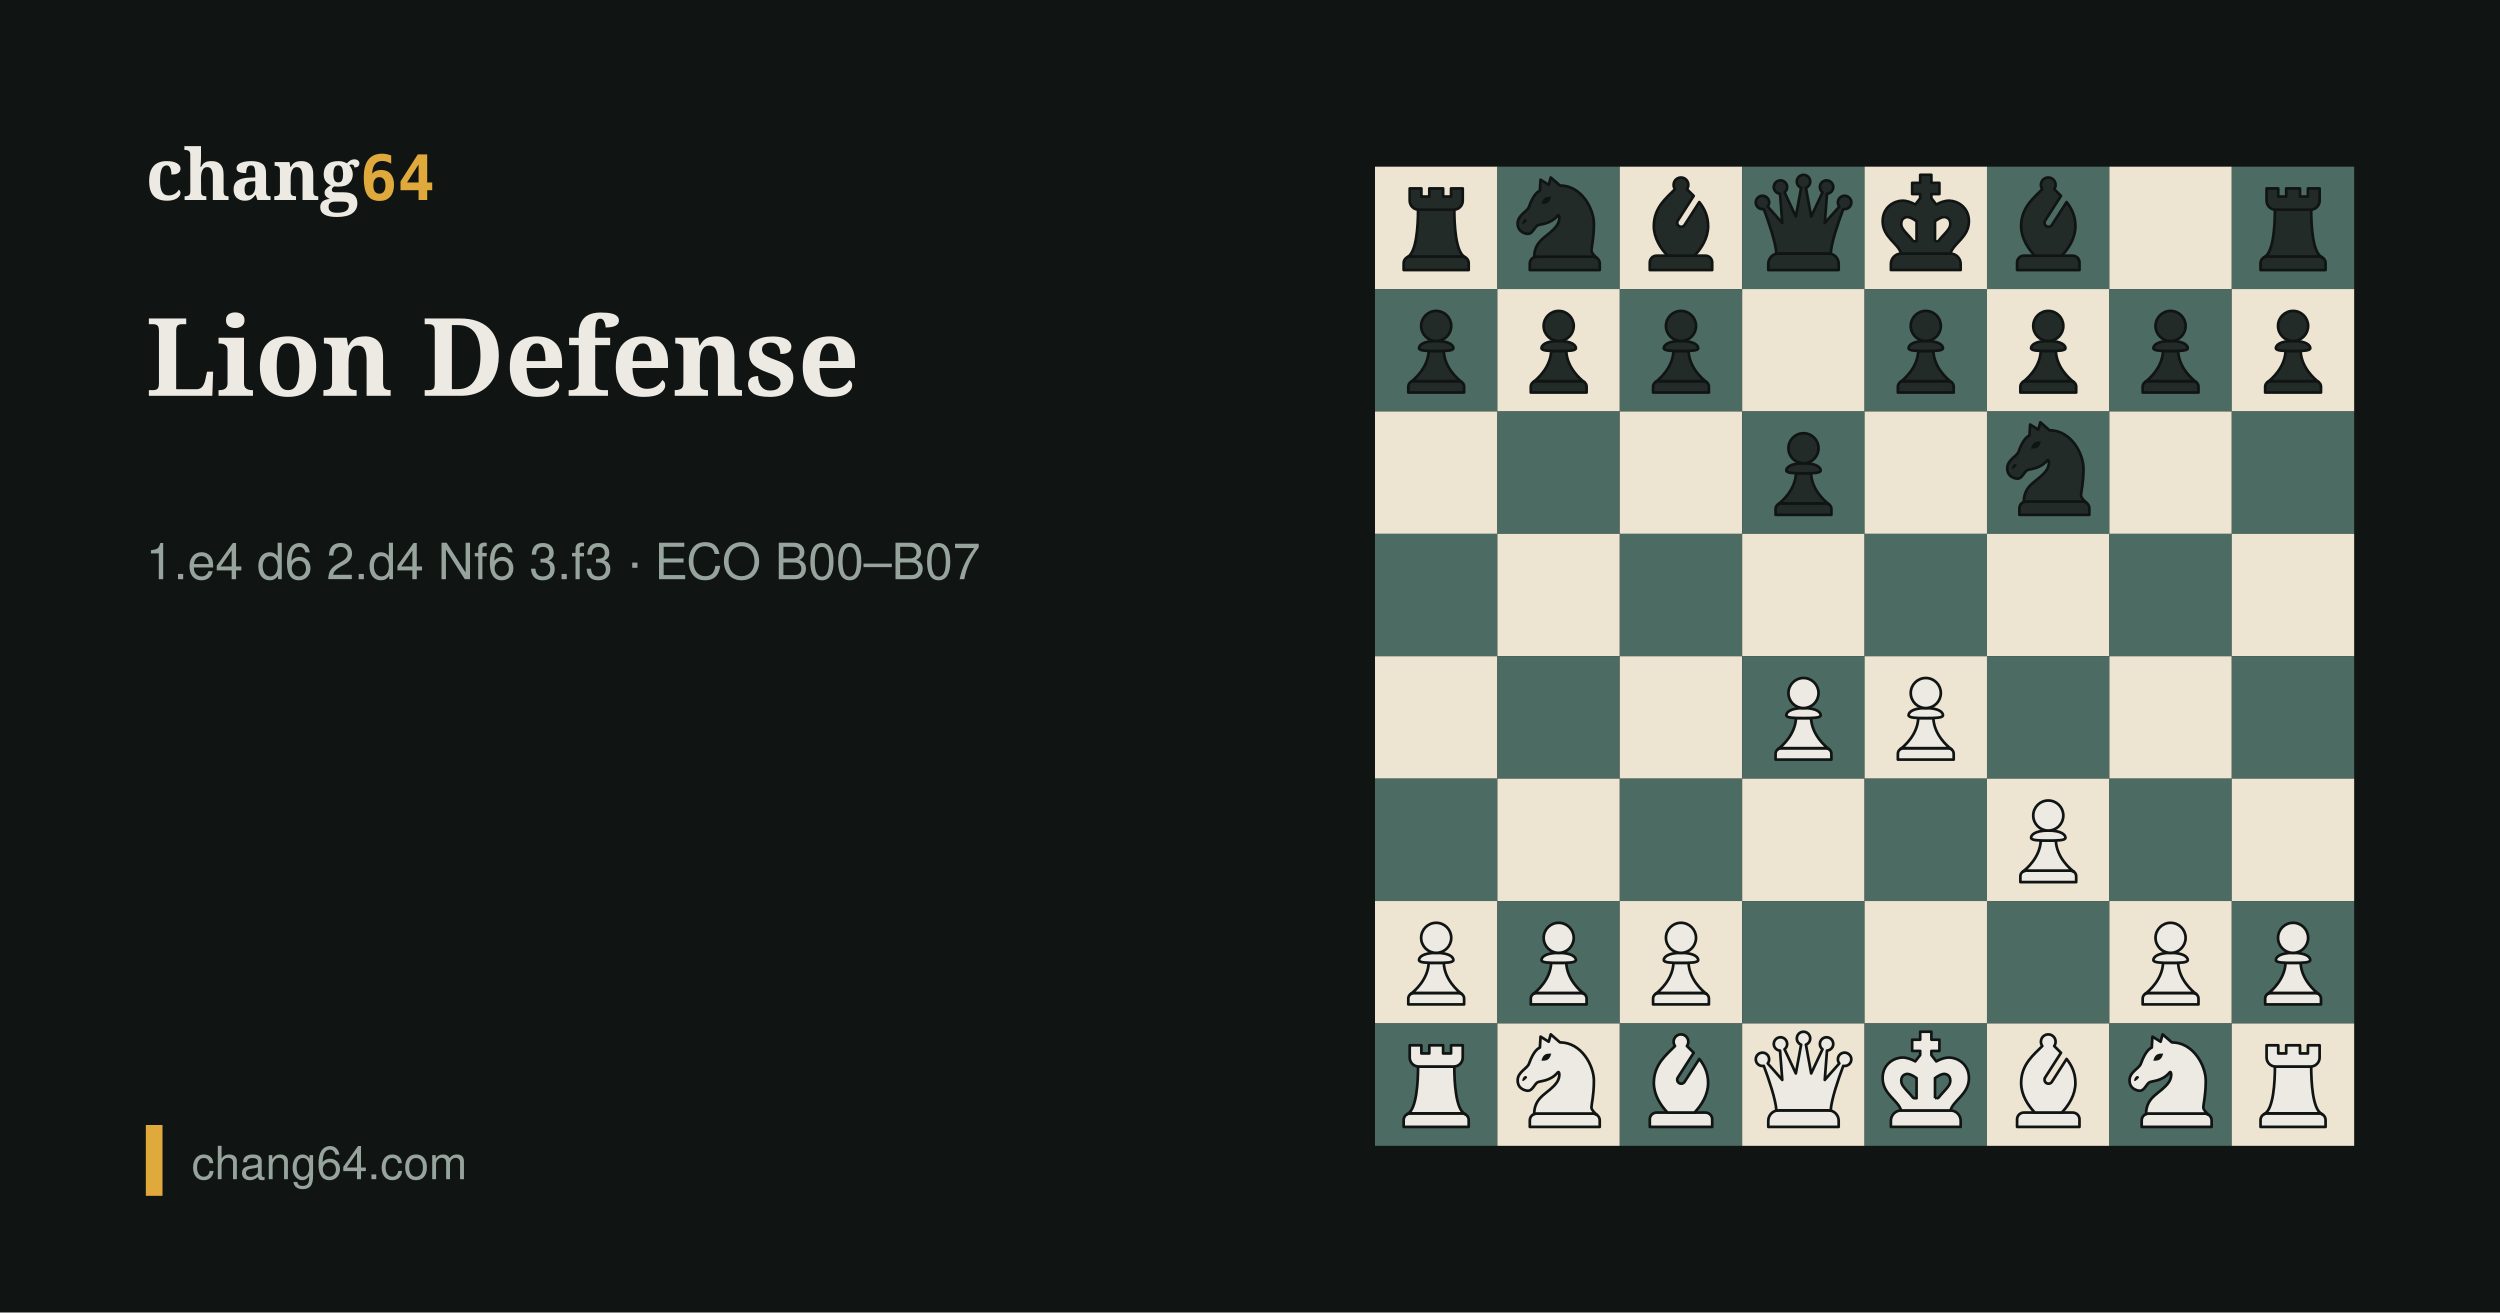
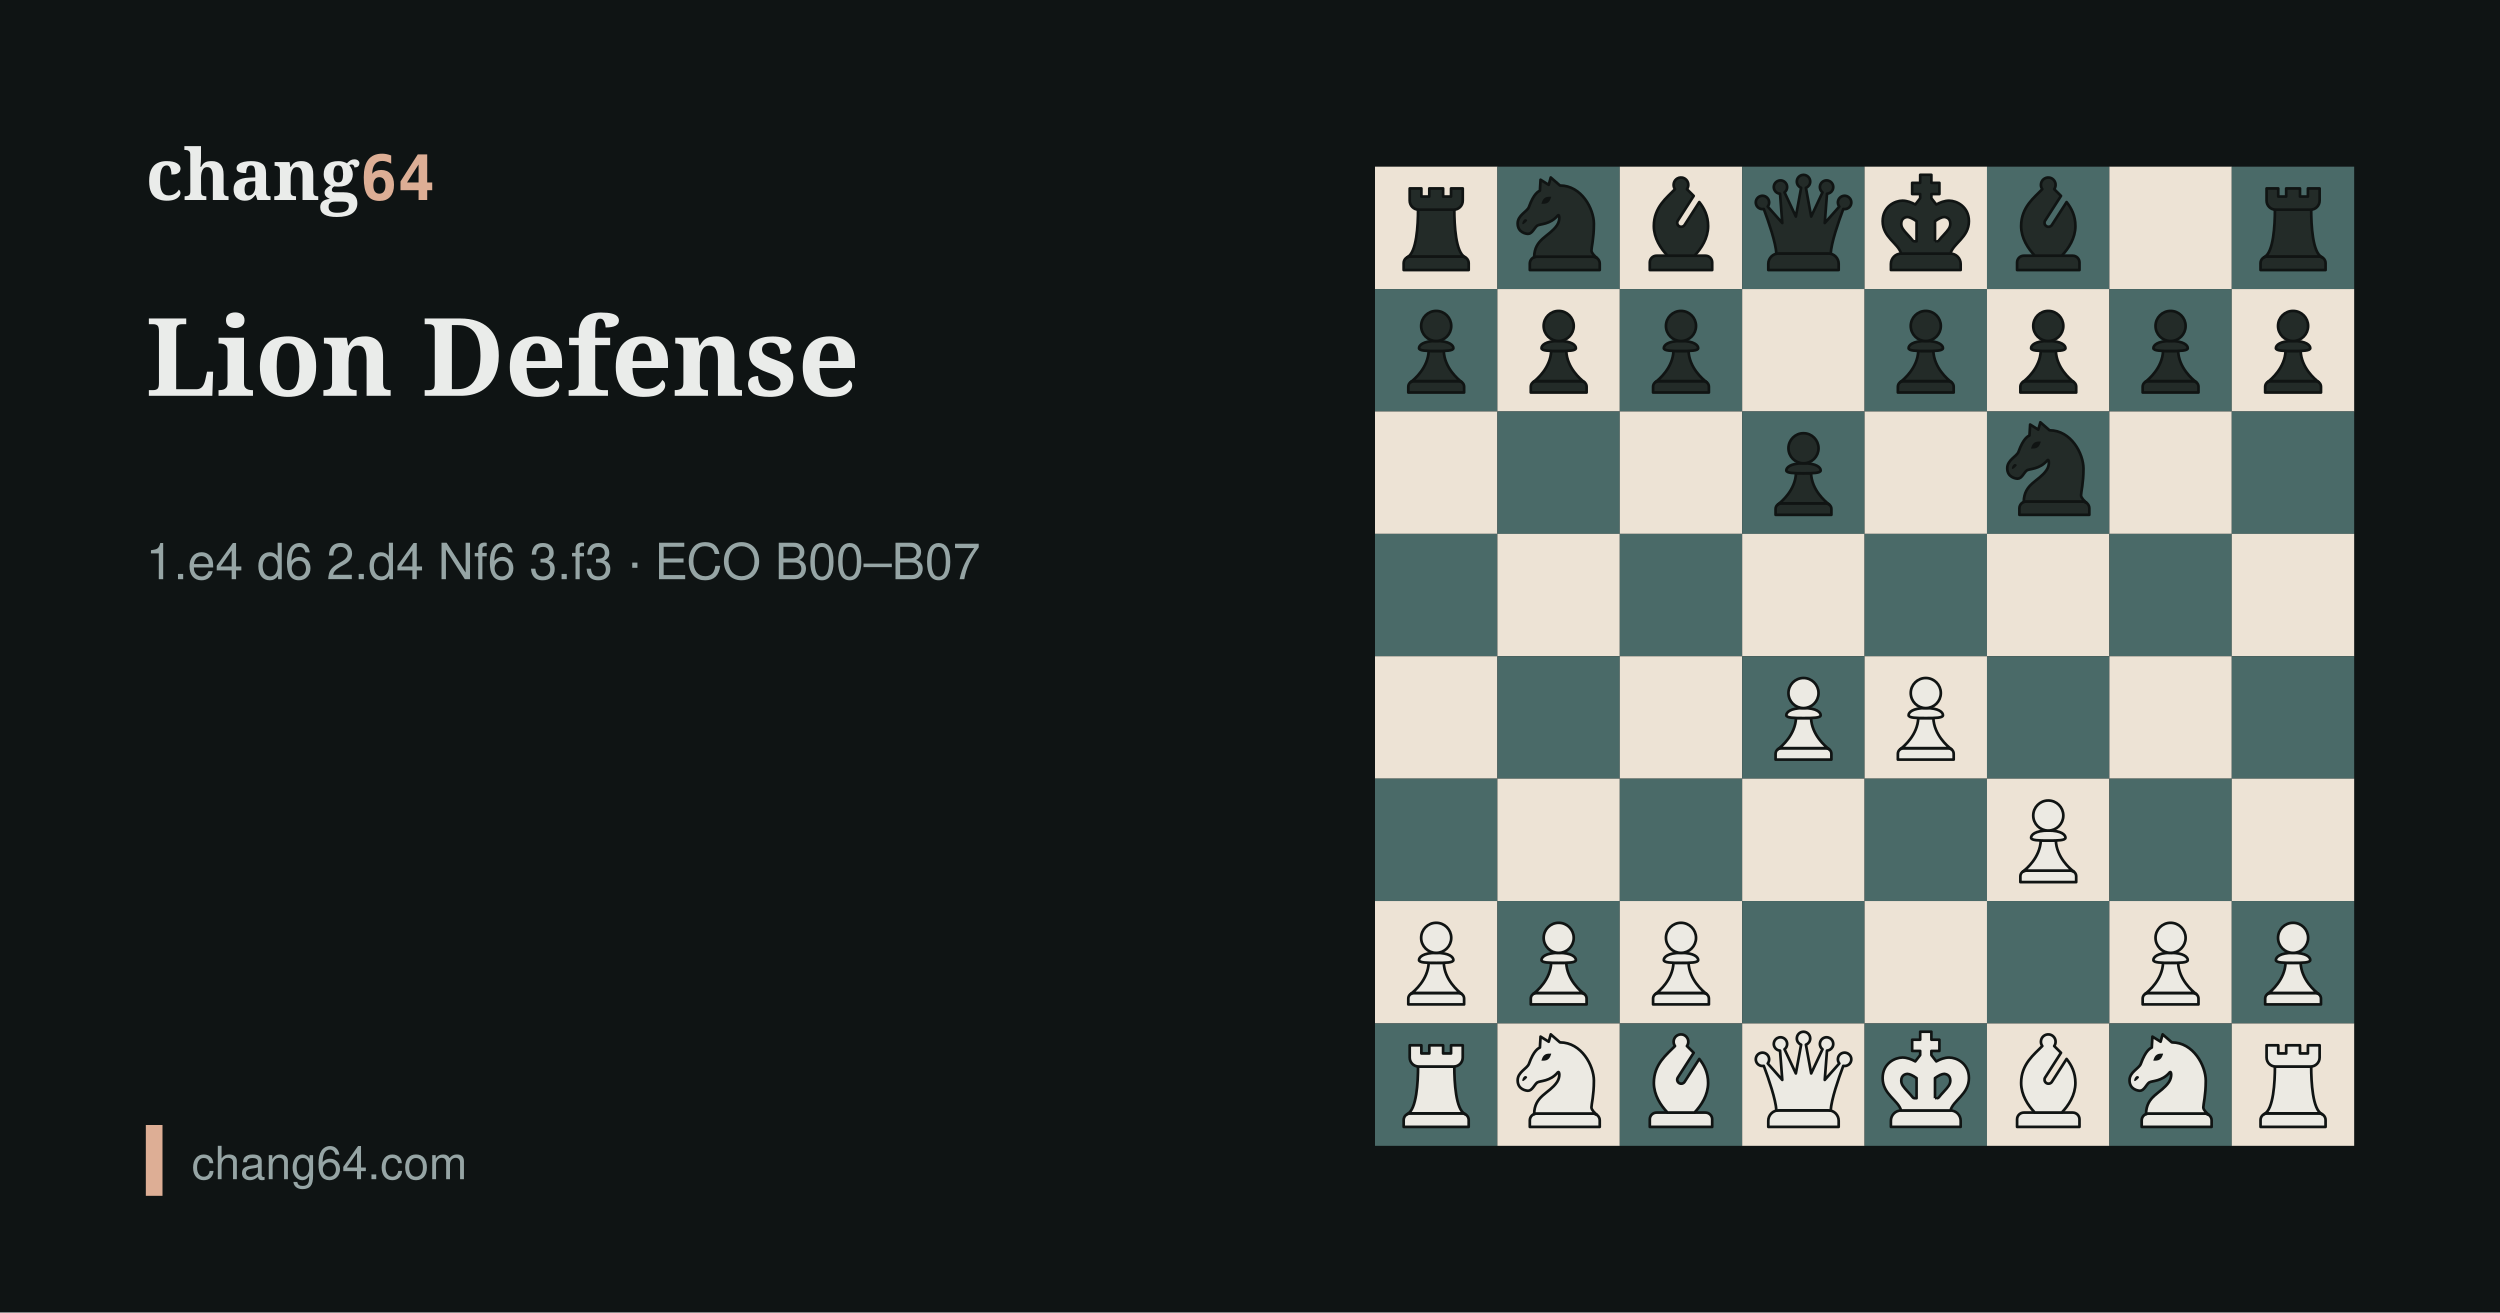
<svg xmlns="http://www.w3.org/2000/svg" width="1200" height="630" viewBox="0 0 1200 630">
-   <rect width="1200" height="630" fill="#101413" />
+   <rect width="1200" height="630" fill="#0F1414" />
  <g transform="translate(660,80)">
-     <rect x="0" y="0" width="58.75" height="58.75" fill="#EDE4D2" />
-     <rect x="58.75" y="0" width="58.75" height="58.75" fill="#4B6B63" />
-     <rect x="117.5" y="0" width="58.75" height="58.75" fill="#EDE4D2" />
-     <rect x="176.25" y="0" width="58.75" height="58.75" fill="#4B6B63" />
-     <rect x="235" y="0" width="58.75" height="58.75" fill="#EDE4D2" />
-     <rect x="293.75" y="0" width="58.75" height="58.75" fill="#4B6B63" />
-     <rect x="352.5" y="0" width="58.75" height="58.75" fill="#EDE4D2" />
-     <rect x="411.25" y="0" width="58.75" height="58.75" fill="#4B6B63" />
-     <rect x="0" y="58.75" width="58.75" height="58.75" fill="#4B6B63" />
-     <rect x="58.75" y="58.75" width="58.75" height="58.75" fill="#EDE4D2" />
-     <rect x="117.5" y="58.75" width="58.75" height="58.75" fill="#4B6B63" />
-     <rect x="176.25" y="58.75" width="58.75" height="58.75" fill="#EDE4D2" />
-     <rect x="235" y="58.75" width="58.75" height="58.75" fill="#4B6B63" />
-     <rect x="293.75" y="58.75" width="58.75" height="58.75" fill="#EDE4D2" />
-     <rect x="352.5" y="58.75" width="58.75" height="58.75" fill="#4B6B63" />
-     <rect x="411.25" y="58.75" width="58.75" height="58.75" fill="#EDE4D2" />
-     <rect x="0" y="117.5" width="58.75" height="58.75" fill="#EDE4D2" />
-     <rect x="58.75" y="117.5" width="58.75" height="58.75" fill="#4B6B63" />
-     <rect x="117.5" y="117.5" width="58.75" height="58.75" fill="#EDE4D2" />
-     <rect x="176.25" y="117.5" width="58.75" height="58.75" fill="#4B6B63" />
-     <rect x="235" y="117.5" width="58.75" height="58.75" fill="#EDE4D2" />
-     <rect x="293.75" y="117.5" width="58.75" height="58.75" fill="#4B6B63" />
-     <rect x="352.5" y="117.5" width="58.75" height="58.75" fill="#EDE4D2" />
-     <rect x="411.25" y="117.5" width="58.75" height="58.75" fill="#4B6B63" />
-     <rect x="0" y="176.25" width="58.75" height="58.75" fill="#4B6B63" />
-     <rect x="58.75" y="176.25" width="58.75" height="58.75" fill="#EDE4D2" />
-     <rect x="117.5" y="176.25" width="58.75" height="58.75" fill="#4B6B63" />
-     <rect x="176.25" y="176.25" width="58.75" height="58.75" fill="#EDE4D2" />
-     <rect x="235" y="176.25" width="58.75" height="58.75" fill="#4B6B63" />
-     <rect x="293.75" y="176.25" width="58.75" height="58.75" fill="#EDE4D2" />
-     <rect x="352.5" y="176.25" width="58.75" height="58.75" fill="#4B6B63" />
-     <rect x="411.25" y="176.25" width="58.75" height="58.75" fill="#EDE4D2" />
-     <rect x="0" y="235" width="58.75" height="58.75" fill="#EDE4D2" />
-     <rect x="58.75" y="235" width="58.75" height="58.75" fill="#4B6B63" />
-     <rect x="117.5" y="235" width="58.75" height="58.75" fill="#EDE4D2" />
-     <rect x="176.25" y="235" width="58.75" height="58.75" fill="#4B6B63" />
-     <rect x="235" y="235" width="58.75" height="58.75" fill="#EDE4D2" />
-     <rect x="293.75" y="235" width="58.75" height="58.75" fill="#4B6B63" />
-     <rect x="352.5" y="235" width="58.75" height="58.75" fill="#EDE4D2" />
-     <rect x="411.25" y="235" width="58.75" height="58.75" fill="#4B6B63" />
-     <rect x="0" y="293.75" width="58.75" height="58.75" fill="#4B6B63" />
-     <rect x="58.75" y="293.75" width="58.75" height="58.75" fill="#EDE4D2" />
-     <rect x="117.5" y="293.75" width="58.75" height="58.75" fill="#4B6B63" />
-     <rect x="176.25" y="293.75" width="58.75" height="58.75" fill="#EDE4D2" />
-     <rect x="235" y="293.75" width="58.75" height="58.75" fill="#4B6B63" />
-     <rect x="293.75" y="293.75" width="58.75" height="58.75" fill="#EDE4D2" />
-     <rect x="352.5" y="293.75" width="58.75" height="58.75" fill="#4B6B63" />
-     <rect x="411.25" y="293.75" width="58.75" height="58.75" fill="#EDE4D2" />
-     <rect x="0" y="352.5" width="58.75" height="58.75" fill="#EDE4D2" />
-     <rect x="58.75" y="352.5" width="58.75" height="58.75" fill="#4B6B63" />
-     <rect x="117.5" y="352.5" width="58.75" height="58.75" fill="#EDE4D2" />
-     <rect x="176.25" y="352.5" width="58.75" height="58.75" fill="#4B6B63" />
-     <rect x="235" y="352.5" width="58.75" height="58.75" fill="#EDE4D2" />
-     <rect x="293.75" y="352.5" width="58.75" height="58.75" fill="#4B6B63" />
-     <rect x="352.5" y="352.5" width="58.75" height="58.75" fill="#EDE4D2" />
-     <rect x="411.25" y="352.5" width="58.75" height="58.75" fill="#4B6B63" />
-     <rect x="0" y="411.25" width="58.75" height="58.75" fill="#4B6B63" />
-     <rect x="58.75" y="411.25" width="58.75" height="58.75" fill="#EDE4D2" />
-     <rect x="117.5" y="411.25" width="58.75" height="58.75" fill="#4B6B63" />
-     <rect x="176.25" y="411.25" width="58.75" height="58.75" fill="#EDE4D2" />
-     <rect x="235" y="411.25" width="58.75" height="58.75" fill="#4B6B63" />
-     <rect x="293.75" y="411.25" width="58.75" height="58.75" fill="#EDE4D2" />
-     <rect x="352.5" y="411.25" width="58.75" height="58.75" fill="#4B6B63" />
-     <rect x="411.25" y="411.25" width="58.75" height="58.75" fill="#EDE4D2" />
+     <rect x="0" y="0" width="58.75" height="58.75" fill="#EDE3D5" />
+     <rect x="58.75" y="0" width="58.75" height="58.75" fill="#4A6A68" />
+     <rect x="117.5" y="0" width="58.75" height="58.75" fill="#EDE3D5" />
+     <rect x="176.25" y="0" width="58.75" height="58.75" fill="#4A6A68" />
+     <rect x="235" y="0" width="58.75" height="58.75" fill="#EDE3D5" />
+     <rect x="293.75" y="0" width="58.75" height="58.75" fill="#4A6A68" />
+     <rect x="352.5" y="0" width="58.75" height="58.75" fill="#EDE3D5" />
+     <rect x="411.25" y="0" width="58.75" height="58.75" fill="#4A6A68" />
+     <rect x="0" y="58.75" width="58.75" height="58.75" fill="#4A6A68" />
+     <rect x="58.75" y="58.75" width="58.75" height="58.75" fill="#EDE3D5" />
+     <rect x="117.5" y="58.75" width="58.75" height="58.75" fill="#4A6A68" />
+     <rect x="176.25" y="58.75" width="58.75" height="58.75" fill="#EDE3D5" />
+     <rect x="235" y="58.75" width="58.75" height="58.75" fill="#4A6A68" />
+     <rect x="293.75" y="58.75" width="58.75" height="58.75" fill="#EDE3D5" />
+     <rect x="352.5" y="58.75" width="58.75" height="58.75" fill="#4A6A68" />
+     <rect x="411.25" y="58.75" width="58.75" height="58.75" fill="#EDE3D5" />
+     <rect x="0" y="117.5" width="58.75" height="58.75" fill="#EDE3D5" />
+     <rect x="58.75" y="117.5" width="58.75" height="58.75" fill="#4A6A68" />
+     <rect x="117.5" y="117.5" width="58.75" height="58.75" fill="#EDE3D5" />
+     <rect x="176.25" y="117.5" width="58.75" height="58.75" fill="#4A6A68" />
+     <rect x="235" y="117.5" width="58.75" height="58.75" fill="#EDE3D5" />
+     <rect x="293.75" y="117.5" width="58.75" height="58.75" fill="#4A6A68" />
+     <rect x="352.5" y="117.5" width="58.75" height="58.75" fill="#EDE3D5" />
+     <rect x="411.25" y="117.5" width="58.75" height="58.75" fill="#4A6A68" />
+     <rect x="0" y="176.25" width="58.75" height="58.75" fill="#4A6A68" />
+     <rect x="58.75" y="176.25" width="58.75" height="58.75" fill="#EDE3D5" />
+     <rect x="117.5" y="176.25" width="58.75" height="58.75" fill="#4A6A68" />
+     <rect x="176.25" y="176.25" width="58.75" height="58.75" fill="#EDE3D5" />
+     <rect x="235" y="176.25" width="58.75" height="58.75" fill="#4A6A68" />
+     <rect x="293.75" y="176.25" width="58.75" height="58.75" fill="#EDE3D5" />
+     <rect x="352.5" y="176.25" width="58.75" height="58.75" fill="#4A6A68" />
+     <rect x="411.25" y="176.25" width="58.75" height="58.75" fill="#EDE3D5" />
+     <rect x="0" y="235" width="58.75" height="58.75" fill="#EDE3D5" />
+     <rect x="58.75" y="235" width="58.75" height="58.75" fill="#4A6A68" />
+     <rect x="117.5" y="235" width="58.75" height="58.75" fill="#EDE3D5" />
+     <rect x="176.25" y="235" width="58.75" height="58.75" fill="#4A6A68" />
+     <rect x="235" y="235" width="58.75" height="58.75" fill="#EDE3D5" />
+     <rect x="293.75" y="235" width="58.75" height="58.75" fill="#4A6A68" />
+     <rect x="352.5" y="235" width="58.75" height="58.75" fill="#EDE3D5" />
+     <rect x="411.25" y="235" width="58.75" height="58.75" fill="#4A6A68" />
+     <rect x="0" y="293.75" width="58.75" height="58.75" fill="#4A6A68" />
+     <rect x="58.75" y="293.75" width="58.75" height="58.75" fill="#EDE3D5" />
+     <rect x="117.5" y="293.75" width="58.75" height="58.75" fill="#4A6A68" />
+     <rect x="176.25" y="293.75" width="58.75" height="58.75" fill="#EDE3D5" />
+     <rect x="235" y="293.75" width="58.75" height="58.75" fill="#4A6A68" />
+     <rect x="293.75" y="293.75" width="58.75" height="58.75" fill="#EDE3D5" />
+     <rect x="352.5" y="293.75" width="58.75" height="58.75" fill="#4A6A68" />
+     <rect x="411.25" y="293.75" width="58.75" height="58.75" fill="#EDE3D5" />
+     <rect x="0" y="352.5" width="58.75" height="58.75" fill="#EDE3D5" />
+     <rect x="58.75" y="352.5" width="58.75" height="58.75" fill="#4A6A68" />
+     <rect x="117.5" y="352.5" width="58.75" height="58.75" fill="#EDE3D5" />
+     <rect x="176.25" y="352.5" width="58.75" height="58.75" fill="#4A6A68" />
+     <rect x="235" y="352.5" width="58.75" height="58.75" fill="#EDE3D5" />
+     <rect x="293.75" y="352.5" width="58.75" height="58.75" fill="#4A6A68" />
+     <rect x="352.5" y="352.5" width="58.75" height="58.75" fill="#EDE3D5" />
+     <rect x="411.25" y="352.5" width="58.75" height="58.75" fill="#4A6A68" />
+     <rect x="0" y="411.25" width="58.75" height="58.75" fill="#4A6A68" />
+     <rect x="58.75" y="411.25" width="58.75" height="58.75" fill="#EDE3D5" />
+     <rect x="117.5" y="411.25" width="58.75" height="58.75" fill="#4A6A68" />
+     <rect x="176.25" y="411.25" width="58.75" height="58.75" fill="#EDE3D5" />
+     <rect x="235" y="411.25" width="58.75" height="58.75" fill="#4A6A68" />
+     <rect x="293.75" y="411.25" width="58.75" height="58.75" fill="#EDE3D5" />
+     <rect x="352.5" y="411.25" width="58.75" height="58.75" fill="#4A6A68" />
+     <rect x="411.25" y="411.25" width="58.75" height="58.75" fill="#EDE3D5" />
    <defs>
      <symbol id="pbr" viewBox="0 0 45 45">
        <path d="M12.99,33.03h19.01c1.35,0,2.45,1.1,2.45,2.45v2.52H10.54v-2.52c0-1.35,1.1-2.45,2.45-2.45Z" fill="#232b28" stroke="#101413" stroke-linecap="round" stroke-linejoin="round" />
        <path d="M29.17,15.8c-.07,0-.15.01-.23.01h-12.88c-.08,0-.15,0-.23-.01-.01,5.69-.51,15.85-3.95,17.49,0,0,0,0,0,0,.33-.17.71-.27,1.11-.27h19.01c.4,0,.78.1,1.11.27,0,0,0,0,0,0-3.45-1.65-3.94-11.8-3.95-17.49Z" fill="#232b28" stroke="#101413" stroke-linecap="round" stroke-linejoin="round" />
        <path d="M27.96,8v2.99h-2.92v-2.99h-5.07v2.99h-2.92v-2.99h-4.29v4.5c0,1.83,1.48,3.31,3.31,3.31h12.88c1.83,0,3.31-1.48,3.31-3.31v-4.5h-4.29Z" fill="#232b28" stroke="#101413" stroke-linecap="round" stroke-linejoin="round" />
      </symbol>
      <symbol id="pbn" viewBox="0 0 45 45">
        <path d="M14.4,33.1h20.67c1.39,0,2.52,1.13,2.52,2.52v2.38H11.88v-2.38c0-1.39,1.13-2.52,2.52-2.52Z" fill="#232b28" stroke="#101413" stroke-linecap="round" stroke-linejoin="round" stroke-width="1" />
        <path d="M14.65,21.66c.97-.66,4.68-.28,7.56-3.75.52-.62.98,1.68-.34,3.64-2.86,4.23-8.3,4.94-8.39,11.72.29-.11.6-.18.92-.18h20.67c.52,0,1,.16,1.4.42-.55-.46-1.93-1.71-1.93-2.68,0-1.21.9-4.35.9-9.83s-4.54-14.07-12.47-14.07l-3.39-2.95-.75,2.7-3-1.87s-.15,2.38-.24,4.01c-.54.3-2.22.96-4.03,5.99-.63,1.75-4.15,3-4.15,6.07,0,3.41,3.21,3.83,3.82,3.83,1.57,0,2.36-2.34,3.42-3.06Z" fill="#232b28" stroke="#101413" stroke-linecap="round" stroke-linejoin="round" stroke-width="1" />
        <path d="M18.54,13.2c.9-.63.98-1.58,1.21-2.02.03-.06-.02-.12-.08-.12-.49.06-1.4-.18-2.31.45-.9.64-.98,1.58-1.2,2.02-.03.06.02.12.08.12.49-.06,1.4.18,2.3-.45Z" fill="#101413" />
        <path d="M10.24,20.58c-.46.42-.86.73-1.07.5s.14-1.16.6-1.57.87-.16,1.08.07-.15.59-.61,1.01Z" fill="#101413" />
      </symbol>
      <symbol id="pbb" viewBox="0 0 45 45">
        <path d="M13.5,32.74h18c1.36,0,2.47,1.11,2.47,2.47v2.79H11.03v-2.79c0-1.36,1.11-2.47,2.47-2.47Z" fill="#232b28" stroke="#101413" stroke-linecap="round" stroke-linejoin="round" stroke-width="1" />
        <path d="M27.46,32.74c2.5-2.65,5.01-6.42,5.01-10.9,0-3.8-1.45-6.58-3.24-8.82l-5.4,8.41c-.44.69-1.36.89-2.04.45h0c-.69-.44-.89-1.36-.45-2.04l5.83-9.09c-.88-.88-1.74-1.69-2.49-2.47.4-.56.6-1.27.47-2.04-.18-1.1-1.08-2.02-2.18-2.21-1.7-.29-3.18,1.01-3.18,2.66,0,.59.19,1.13.51,1.58-2.94,3.06-7.78,6.6-7.78,13.55,0,4.48,2.51,8.26,5.01,10.9h9.93Z" fill="#232b28" stroke="#101413" stroke-linecap="round" stroke-linejoin="round" stroke-width="1" />
      </symbol>
      <symbol id="pbq" viewBox="0 0 45 45">
        <path d="M31.62,31.91H13.38c-2.1,0-3.82,1.72-3.82,3.82v2.27h25.88v-2.27c0-2.11-1.71-3.82-3.82-3.82Z" fill="#232b28" stroke="#101413" stroke-linecap="round" stroke-linejoin="round" />
        <path d="M39.59,11.71c-.8-1.1-2.33-1.34-3.43-.54s-1.34,2.33-.54,3.43c.02.02.04.04.05.07l-5.35,6.05.82-10.77c.83-.06,1.62-.53,2.03-1.33.62-1.21.14-2.69-1.07-3.3-.19-.1-.39-.16-.58-.21h0s0,0,0,0c-1.07-.24-2.2.26-2.72,1.28-.55,1.07-.23,2.35.69,3.06l-4.16,8.89-1.94-10.57c.93-.35,1.58-1.25,1.58-2.29,0-1.36-1.1-2.46-2.46-2.46h0c-1.36,0-2.46,1.1-2.46,2.46,0,1.05.66,1.94,1.58,2.29l-1.94,10.57-4.16-8.89c.92-.71,1.23-1.99.69-3.06-.52-1.02-1.65-1.52-2.72-1.28h0s0,0,0,0c-.2.04-.39.11-.58.21-1.21.62-1.69,2.1-1.07,3.3.41.8,1.19,1.28,2.03,1.33l.82,10.77-5.35-6.05s.04-.04.05-.07c.8-1.1.55-2.63-.54-3.43s-2.63-.55-3.43.54c-.8,1.1-.55,2.63.54,3.43.58.42,1.29.55,1.94.42,1.81,4.84,4.41,12.39,4.63,16.46.28-.06.56-.1.86-.1h18.24c.3,0,.58.04.86.1.22-4.07,2.81-11.61,4.63-16.46.65.13,1.36,0,1.94-.42,1.1-.8,1.34-2.33.54-3.43Z" fill="#232b28" stroke="#101413" stroke-linecap="round" stroke-linejoin="round" />
      </symbol>
      <symbol id="pbk" viewBox="0 0 45 45">
        <path d="M31.54,31.96H13.46c-2.08,0-3.79,1.7-3.79,3.79v2.25h25.66v-2.25c0-2.09-1.7-3.79-3.79-3.79Z" fill="#232b28" stroke="#101413" stroke-linecap="round" stroke-linejoin="round" stroke-width=".98" />
        <path d="M31.08,12.5c-1.67,0-3.32.64-4.72,1.42l-1.8-2.32v-1.53h2.95v-4.12h-2.95v-2.95h-4.12v2.95h-2.95v4.12h2.95v1.53l-1.8,2.32c-1.4-.78-3.05-1.42-4.72-1.42-2.74,0-7.28,2.13-7.28,7.55,0,5.98,5.8,8.15,6.78,11.92.01,0,.03,0,.04,0h18.08s.03,0,.04,0c.97-3.77,6.78-5.94,6.78-11.92,0-5.41-4.54-7.55-7.28-7.55ZM29.1,25.07c-.58.62-1.23,1.31-1.82,2.09-.14.18-.35.29-.58.29-.35,0-.84,0-.81,0v-7.39c1.3-.96,2.57-1.55,3.39-1.56.42.03,2.24.27,2.24,2.46,0,1.37-.74,2.3-2.42,4.1ZM13.48,20.97c0-2.19,1.82-2.44,2.24-2.46.82.01,2.09.6,3.39,1.56v7.39s-.46,0-.81,0c-.23,0-.44-.11-.58-.29-.59-.77-1.24-1.46-1.82-2.09-1.68-1.8-2.42-2.73-2.42-4.1Z" fill="#232b28" stroke="#101413" stroke-linecap="round" stroke-linejoin="round" stroke-width=".98" />
      </symbol>
      <symbol id="pbp" viewBox="0 0 45 45">
        <path d="M14.31,33.79h16.38c1.14,0,2.07.93,2.07,2.07v2.14H12.24v-2.14c0-1.14.93-2.07,2.07-2.07Z" fill="#232b28" stroke="#101413" stroke-linecap="round" stroke-linejoin="round" />
        <path d="M31.85,34.14c-1.31-1.01-6.34-5.24-6.57-11.44-.84.03-1.78.03-2.77.03s-1.94,0-2.77-.03c-.24,6.2-5.26,10.43-6.57,11.44,0,0,0,0,0,0,.33-.22.73-.35,1.16-.35h16.38c.43,0,.83.13,1.16.35,0,0,0,0,0,0Z" fill="#232b28" stroke="#101413" stroke-linecap="round" stroke-linejoin="round" />
        <path d="M28.82,21.68c0,1.02-2.83,1.05-6.32,1.05s-6.32-.04-6.32-1.05,1.41-2.63,6.32-2.63,6.32,1.61,6.32,2.63Z" fill="#232b28" stroke="#101413" stroke-linecap="round" stroke-linejoin="round" />
        <circle cx="22.5" cy="13.53" r="5.53" fill="#232b28" stroke="#101413" stroke-linecap="round" stroke-linejoin="round" />
      </symbol>
      <symbol id="pwp" viewBox="0 0 45 45">
        <path d="M14.31,33.79h16.38c1.14,0,2.07.93,2.07,2.07v2.14H12.24v-2.14c0-1.14.93-2.07,2.07-2.07Z" fill="#eceae3" stroke="#101413" stroke-linecap="round" stroke-linejoin="round" />
        <path d="M31.85,34.14c-1.31-1.01-6.34-5.24-6.57-11.44-.84.03-1.78.03-2.77.03s-1.94,0-2.77-.03c-.24,6.2-5.26,10.43-6.57,11.44,0,0,0,0,0,0,.33-.22.73-.35,1.16-.35h16.38c.43,0,.83.13,1.16.35,0,0,0,0,0,0Z" fill="#eceae3" stroke="#101413" stroke-linecap="round" stroke-linejoin="round" />
        <path d="M28.82,21.68c0,1.02-2.83,1.05-6.32,1.05s-6.32-.04-6.32-1.05,1.41-2.63,6.32-2.63,6.32,1.61,6.32,2.63Z" fill="#eceae3" stroke="#101413" stroke-linecap="round" stroke-linejoin="round" />
        <circle cx="22.5" cy="13.53" r="5.53" fill="#eceae3" stroke="#101413" stroke-linecap="round" stroke-linejoin="round" />
      </symbol>
      <symbol id="pwr" viewBox="0 0 45 45">
        <path d="M12.99,33.03h19.01c1.35,0,2.45,1.1,2.45,2.45v2.52H10.54v-2.52c0-1.35,1.1-2.45,2.45-2.45Z" fill="#eceae3" stroke="#101413" stroke-linecap="round" stroke-linejoin="round" />
        <path d="M29.17,15.8c-.07,0-.15.01-.23.01h-12.88c-.08,0-.15,0-.23-.01-.01,5.69-.51,15.85-3.95,17.49,0,0,0,0,0,0,.33-.17.71-.27,1.11-.27h19.01c.4,0,.78.1,1.11.27,0,0,0,0,0,0-3.45-1.65-3.94-11.8-3.95-17.49Z" fill="#eceae3" stroke="#101413" stroke-linecap="round" stroke-linejoin="round" />
        <path d="M27.96,8v2.99h-2.92v-2.99h-5.07v2.99h-2.92v-2.99h-4.29v4.5c0,1.83,1.48,3.31,3.31,3.31h12.88c1.83,0,3.31-1.48,3.31-3.31v-4.5h-4.29Z" fill="#eceae3" stroke="#101413" stroke-linecap="round" stroke-linejoin="round" />
      </symbol>
      <symbol id="pwn" viewBox="0 0 45 45">
        <path d="M14.4,33.1h20.67c1.39,0,2.52,1.13,2.52,2.52v2.38H11.88v-2.38c0-1.39,1.13-2.52,2.52-2.52Z" fill="#eceae3" stroke="#101413" stroke-linecap="round" stroke-linejoin="round" stroke-width="1" />
        <path d="M14.65,21.66c.97-.66,4.68-.28,7.56-3.75.52-.62.98,1.68-.34,3.64-2.86,4.23-8.3,4.94-8.39,11.72.29-.11.6-.18.92-.18h20.67c.52,0,1,.16,1.4.42-.55-.46-1.93-1.71-1.93-2.68,0-1.21.9-4.35.9-9.83s-4.54-14.07-12.47-14.07l-3.39-2.95-.75,2.7-3-1.87s-.15,2.38-.24,4.01c-.54.3-2.22.96-4.03,5.99-.63,1.75-4.15,3-4.15,6.07,0,3.41,3.21,3.83,3.82,3.83,1.57,0,2.36-2.34,3.42-3.06Z" fill="#eceae3" stroke="#101413" stroke-linecap="round" stroke-linejoin="round" stroke-width="1" />
        <path d="M18.54,13.2c.9-.63.98-1.58,1.21-2.02.03-.06-.02-.12-.08-.12-.49.06-1.4-.18-2.31.45-.9.64-.98,1.58-1.2,2.02-.03.06.02.12.08.12.49-.06,1.4.18,2.3-.45Z" fill="#101413" />
        <path d="M10.24,20.58c-.46.42-.86.73-1.07.5s.14-1.16.6-1.57.87-.16,1.08.07-.15.59-.61,1.01Z" fill="#101413" />
      </symbol>
      <symbol id="pwb" viewBox="0 0 45 45">
        <path d="M13.5,32.74h18c1.36,0,2.47,1.11,2.47,2.47v2.79H11.03v-2.79c0-1.36,1.11-2.47,2.47-2.47Z" fill="#eceae3" stroke="#101413" stroke-linecap="round" stroke-linejoin="round" stroke-width="1" />
        <path d="M27.46,32.74c2.5-2.65,5.01-6.42,5.01-10.9,0-3.8-1.45-6.58-3.24-8.82l-5.4,8.41c-.44.69-1.36.89-2.04.45h0c-.69-.44-.89-1.36-.45-2.04l5.83-9.09c-.88-.88-1.74-1.69-2.49-2.47.4-.56.6-1.27.47-2.04-.18-1.1-1.08-2.02-2.18-2.21-1.7-.29-3.18,1.01-3.18,2.66,0,.59.19,1.13.51,1.58-2.94,3.06-7.78,6.6-7.78,13.55,0,4.48,2.51,8.26,5.01,10.9h9.93Z" fill="#eceae3" stroke="#101413" stroke-linecap="round" stroke-linejoin="round" stroke-width="1" />
      </symbol>
      <symbol id="pwq" viewBox="0 0 45 45">
        <path d="M31.62,31.91H13.38c-2.1,0-3.82,1.72-3.82,3.82v2.27h25.88v-2.27c0-2.11-1.71-3.82-3.82-3.82Z" fill="#eceae3" stroke="#101413" stroke-linecap="round" stroke-linejoin="round" />
        <path d="M39.59,11.71c-.8-1.1-2.33-1.34-3.43-.54s-1.34,2.33-.54,3.43c.02.02.04.04.05.07l-5.35,6.05.82-10.77c.83-.06,1.62-.53,2.03-1.33.62-1.21.14-2.69-1.07-3.3-.19-.1-.39-.16-.58-.21h0s0,0,0,0c-1.07-.24-2.2.26-2.72,1.28-.55,1.07-.23,2.35.69,3.06l-4.16,8.89-1.94-10.57c.93-.35,1.58-1.25,1.58-2.29,0-1.36-1.1-2.46-2.46-2.46h0c-1.36,0-2.46,1.1-2.46,2.46,0,1.05.66,1.94,1.58,2.29l-1.94,10.57-4.16-8.89c.92-.71,1.23-1.99.69-3.06-.52-1.02-1.65-1.52-2.72-1.28h0s0,0,0,0c-.2.04-.39.11-.58.21-1.21.62-1.69,2.1-1.07,3.3.41.8,1.19,1.28,2.03,1.33l.82,10.77-5.35-6.05s.04-.04.05-.07c.8-1.1.55-2.63-.54-3.43s-2.63-.55-3.43.54c-.8,1.1-.55,2.63.54,3.43.58.42,1.29.55,1.94.42,1.81,4.84,4.41,12.39,4.63,16.46.28-.06.56-.1.86-.1h18.24c.3,0,.58.04.86.1.22-4.07,2.81-11.61,4.63-16.46.65.13,1.36,0,1.94-.42,1.1-.8,1.34-2.33.54-3.43Z" fill="#eceae3" stroke="#101413" stroke-linecap="round" stroke-linejoin="round" />
      </symbol>
      <symbol id="pwk" viewBox="0 0 45 45">
        <path d="M31.54,31.96H13.46c-2.08,0-3.79,1.7-3.79,3.79v2.25h25.66v-2.25c0-2.09-1.7-3.79-3.79-3.79Z" fill="#eceae3" stroke="#101413" stroke-linecap="round" stroke-linejoin="round" stroke-width=".98" />
        <path d="M31.08,12.5c-1.67,0-3.32.64-4.72,1.42l-1.8-2.32v-1.53h2.95v-4.12h-2.95v-2.95h-4.12v2.95h-2.95v4.12h2.95v1.53l-1.8,2.32c-1.4-.78-3.05-1.42-4.72-1.42-2.74,0-7.28,2.13-7.28,7.55,0,5.98,5.8,8.15,6.78,11.92.01,0,.03,0,.04,0h18.08s.03,0,.04,0c.97-3.77,6.78-5.94,6.78-11.92,0-5.41-4.54-7.55-7.28-7.55ZM29.1,25.07c-.58.62-1.23,1.31-1.82,2.09-.14.18-.35.29-.58.29-.35,0-.84,0-.81,0v-7.39c1.3-.96,2.57-1.55,3.39-1.56.42.03,2.24.27,2.24,2.46,0,1.37-.74,2.3-2.42,4.1ZM13.48,20.97c0-2.19,1.82-2.44,2.24-2.46.82.01,2.09.6,3.39,1.56v7.39s-.46,0-.81,0c-.23,0-.44-.11-.58-.29-.59-.77-1.24-1.46-1.82-2.09-1.68-1.8-2.42-2.73-2.42-4.1Z" fill="#eceae3" stroke="#101413" stroke-linecap="round" stroke-linejoin="round" stroke-width=".98" />
      </symbol>
    </defs>
    <use href="#pbr" x="0.0" y="0.0" width="58.75" height="58.75" />
    <use href="#pbn" x="58.8" y="0.0" width="58.75" height="58.75" />
    <use href="#pbb" x="117.5" y="0.0" width="58.75" height="58.75" />
    <use href="#pbq" x="176.3" y="0.0" width="58.75" height="58.75" />
    <use href="#pbk" x="235.0" y="0.0" width="58.75" height="58.75" />
    <use href="#pbb" x="293.8" y="0.0" width="58.75" height="58.75" />
    <use href="#pbr" x="411.3" y="0.0" width="58.75" height="58.75" />
    <use href="#pbp" x="0.0" y="58.8" width="58.75" height="58.75" />
    <use href="#pbp" x="58.8" y="58.8" width="58.75" height="58.75" />
    <use href="#pbp" x="117.5" y="58.8" width="58.75" height="58.75" />
    <use href="#pbp" x="235.0" y="58.8" width="58.75" height="58.75" />
    <use href="#pbp" x="293.8" y="58.8" width="58.75" height="58.75" />
    <use href="#pbp" x="352.5" y="58.8" width="58.75" height="58.75" />
    <use href="#pbp" x="411.3" y="58.8" width="58.75" height="58.75" />
    <use href="#pbp" x="176.3" y="117.5" width="58.75" height="58.75" />
    <use href="#pbn" x="293.8" y="117.5" width="58.75" height="58.75" />
    <use href="#pwp" x="176.3" y="235.0" width="58.75" height="58.75" />
    <use href="#pwp" x="235.0" y="235.0" width="58.75" height="58.75" />
    <use href="#pwp" x="293.8" y="293.8" width="58.75" height="58.75" />
    <use href="#pwp" x="0.0" y="352.5" width="58.75" height="58.75" />
    <use href="#pwp" x="58.8" y="352.5" width="58.75" height="58.75" />
    <use href="#pwp" x="117.5" y="352.5" width="58.75" height="58.75" />
    <use href="#pwp" x="352.5" y="352.5" width="58.75" height="58.75" />
    <use href="#pwp" x="411.3" y="352.5" width="58.75" height="58.75" />
    <use href="#pwr" x="0.0" y="411.3" width="58.75" height="58.75" />
    <use href="#pwn" x="58.8" y="411.3" width="58.75" height="58.75" />
    <use href="#pwb" x="117.5" y="411.3" width="58.75" height="58.75" />
    <use href="#pwq" x="176.3" y="411.3" width="58.75" height="58.75" />
    <use href="#pwk" x="235.0" y="411.3" width="58.75" height="58.75" />
    <use href="#pwb" x="293.8" y="411.3" width="58.75" height="58.75" />
    <use href="#pwn" x="352.5" y="411.3" width="58.75" height="58.75" />
    <use href="#pwr" x="411.3" y="411.3" width="58.75" height="58.75" />
  </g>
-   <text x="70" y="190" font-family="Georgia,serif" font-size="52" font-weight="600" fill="#ECEAE3">Lion Defense</text>
-   <text x="70" y="278" font-family="Helvetica,Arial,sans-serif" font-size="24" fill="#97A49D">1.e4 d6 2.d4 Nf6 3.f3  ·  ECO B00–B07</text>
-   <text x="70" y="96" font-family="Georgia,serif" font-size="34" font-weight="600" fill="#ECEAE3">chang<tspan fill="#E0A93B" font-family="monospace" font-size="30">64</tspan>
+   <text x="70" y="190" font-family="Georgia,serif" font-size="52" font-weight="600" fill="#EAECEA">Lion Defense</text>
+   <text x="70" y="278" font-family="Helvetica,Arial,sans-serif" font-size="24" fill="#96A5A5">1.e4 d6 2.d4 Nf6 3.f3  ·  ECO B00–B07</text>
+   <text x="70" y="96" font-family="Georgia,serif" font-size="34" font-weight="600" fill="#EAECEA">chang<tspan fill="#DDAE95" font-family="monospace" font-size="30">64</tspan>
  </text>
-   <rect x="70" y="540" width="8" height="34" fill="#E0A93B" />
-   <text x="92" y="566" font-family="Helvetica,Arial,sans-serif" font-size="22" fill="#97A49D">chang64.com</text>
+   <rect x="70" y="540" width="8" height="34" fill="#DDAE95" />
+   <text x="92" y="566" font-family="Helvetica,Arial,sans-serif" font-size="22" fill="#96A5A5">chang64.com</text>
</svg>
